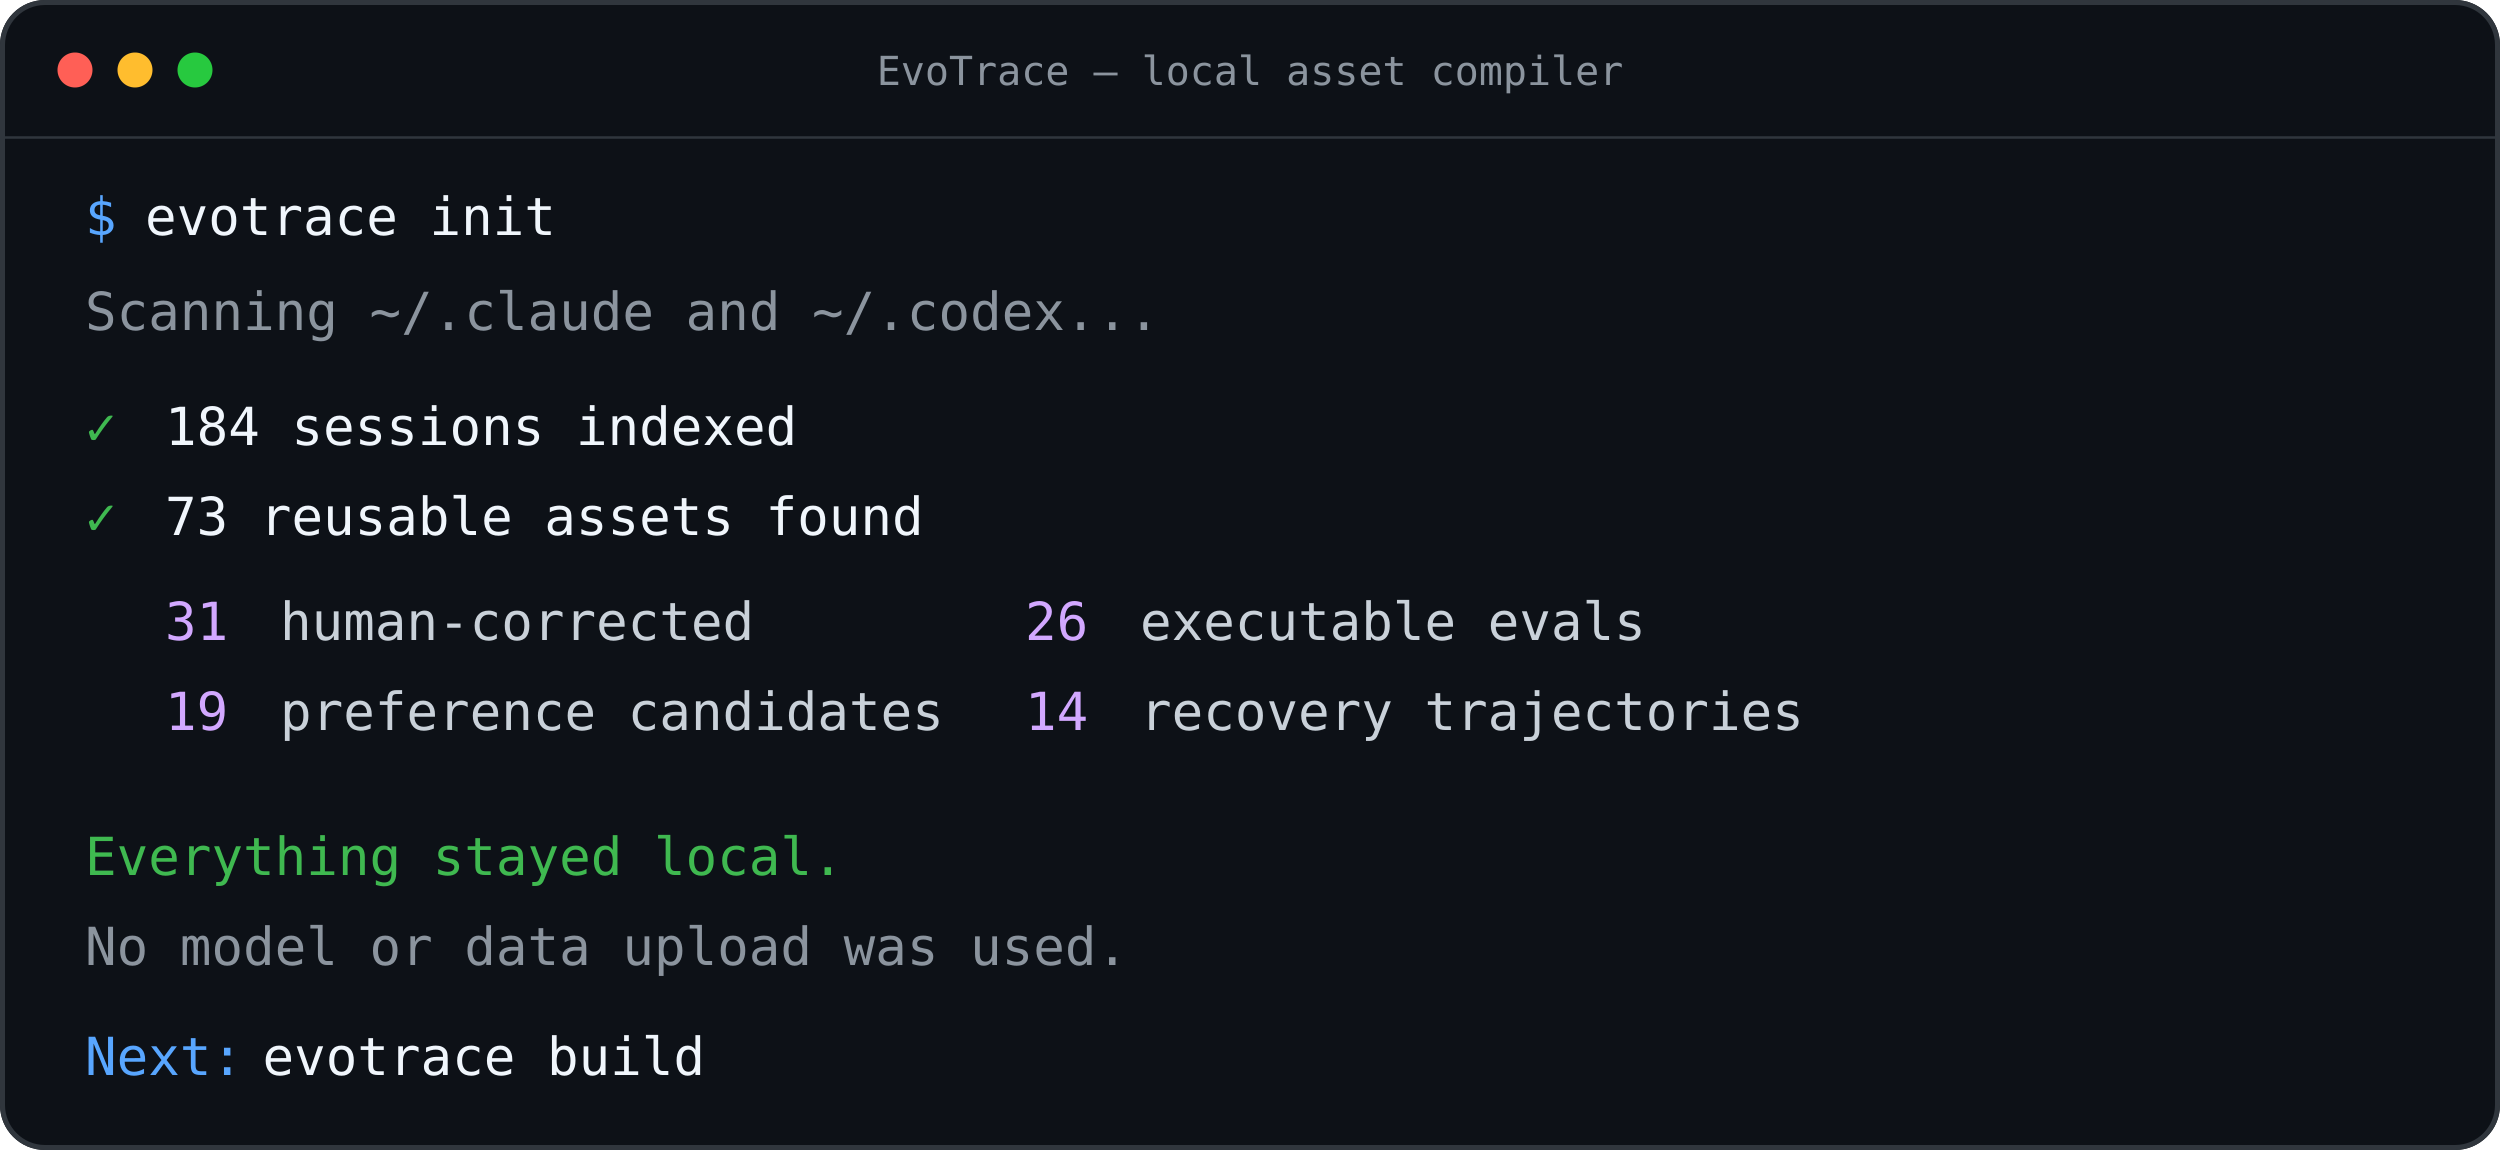
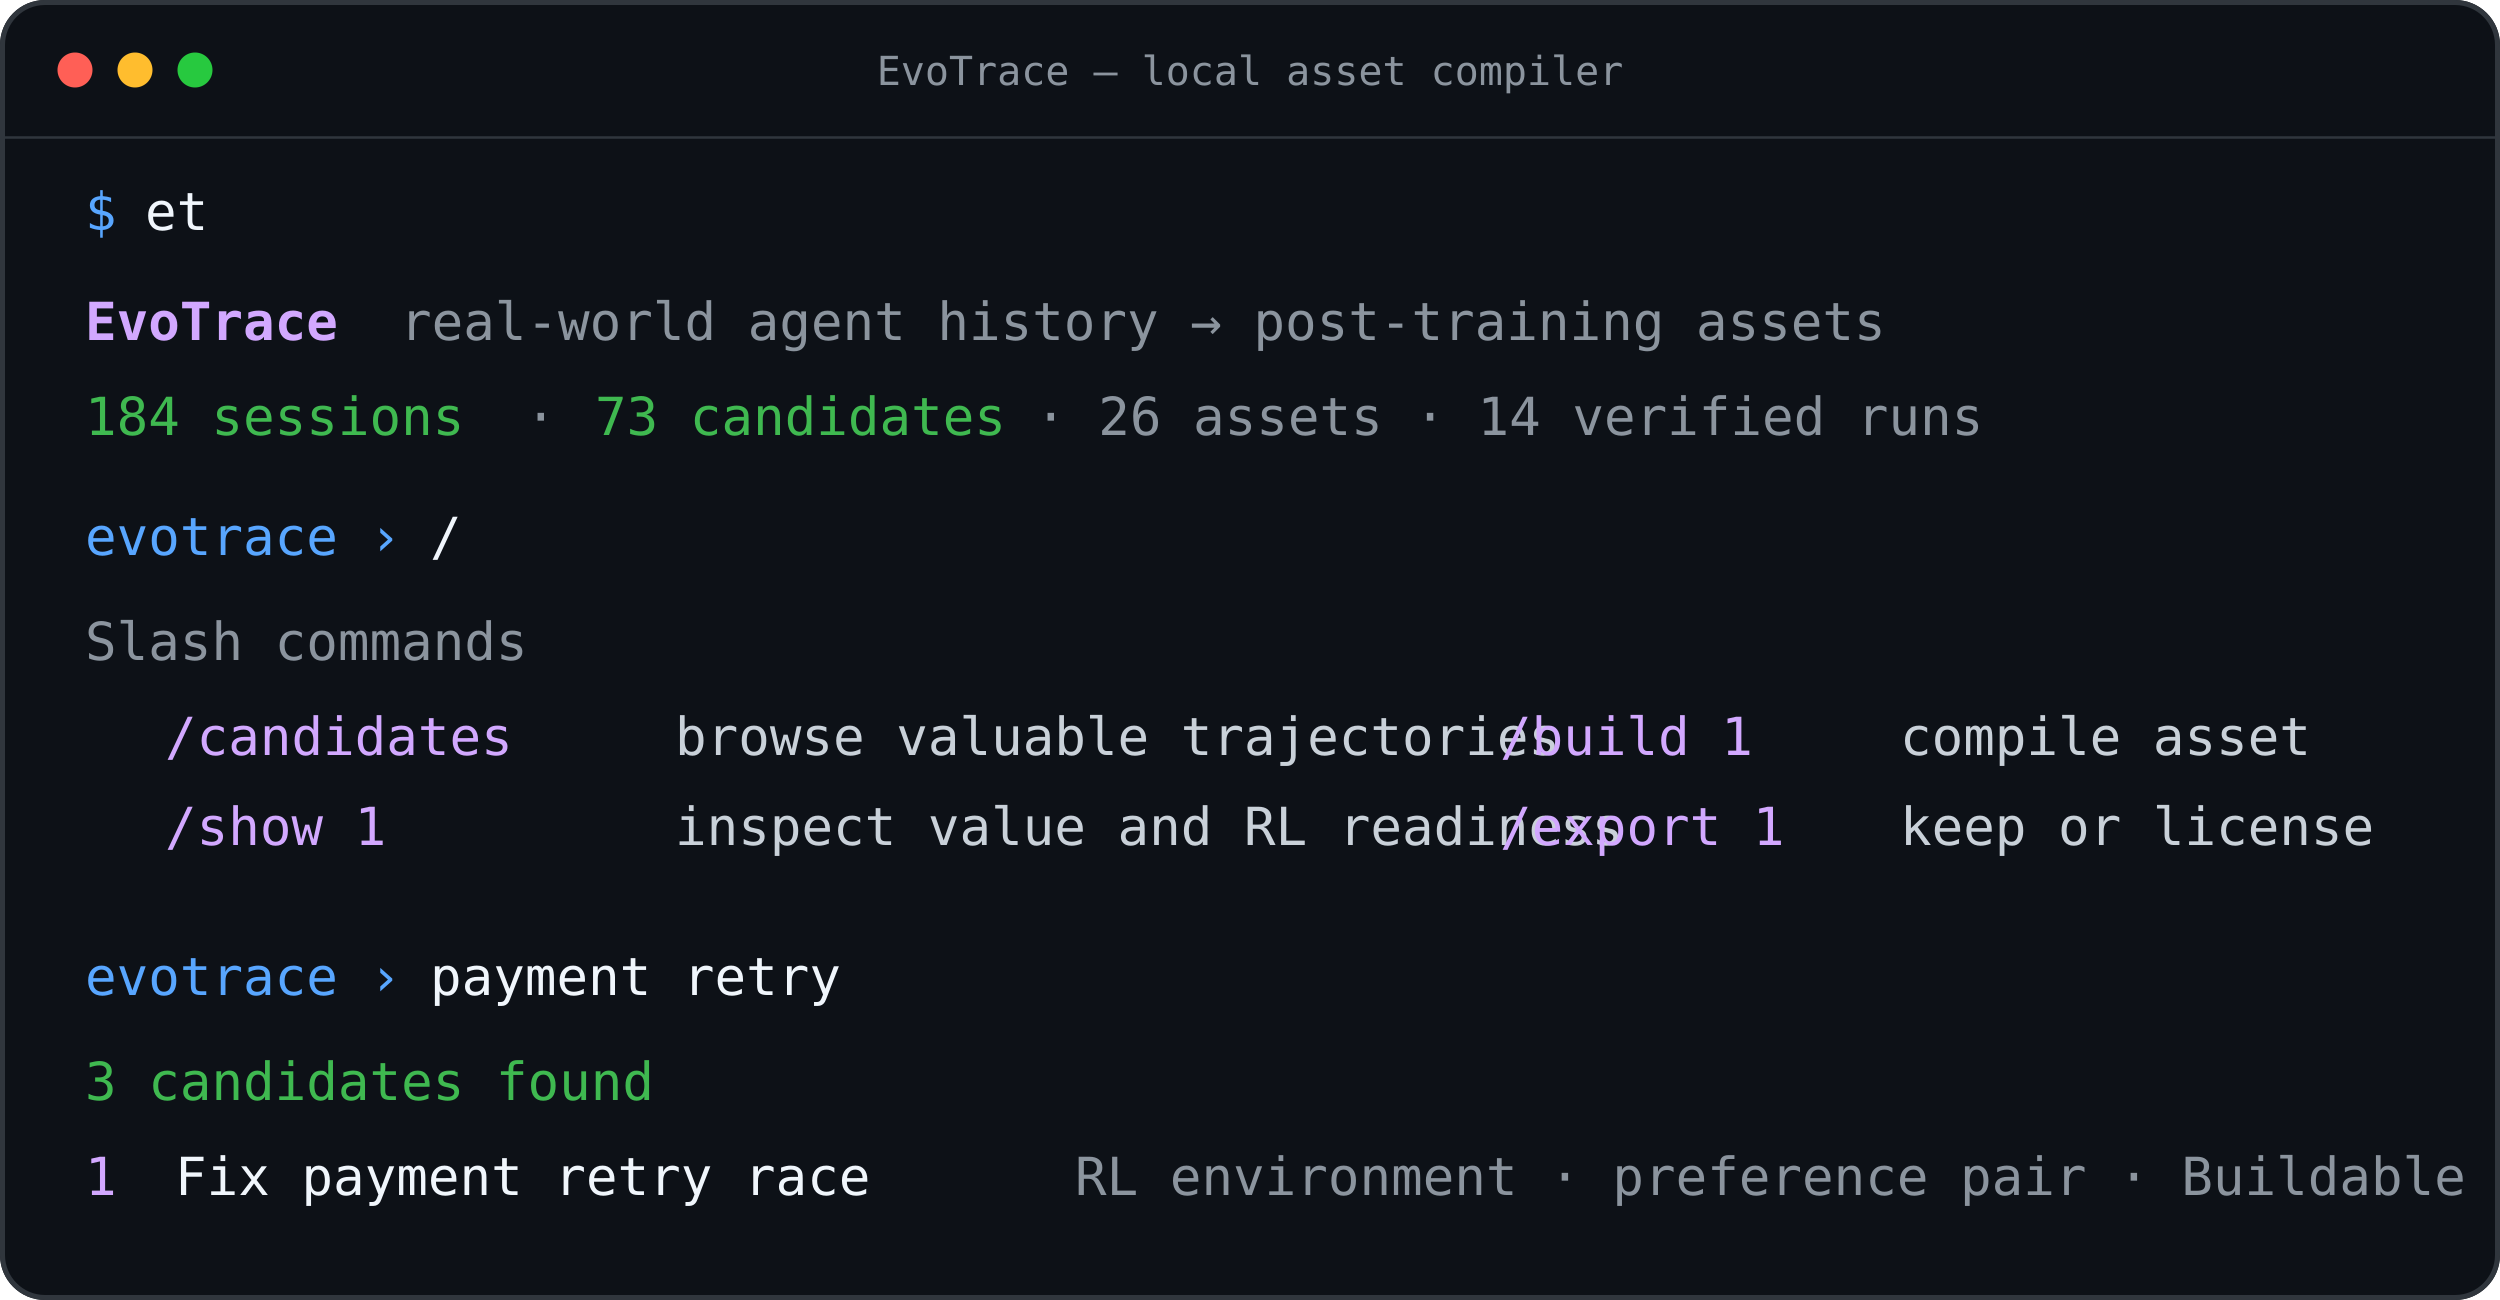
- <svg xmlns="http://www.w3.org/2000/svg" width="1000" height="460" viewBox="0 0 1000 460" role="img" aria-labelledby="title desc">
-   <rect width="1000" height="460" rx="18" fill="#0d1117" />
-   <rect x="1" y="1" width="998" height="458" rx="17" fill="none" stroke="#30363d" stroke-width="2" />
+ <svg xmlns="http://www.w3.org/2000/svg" width="1000" height="520" viewBox="0 0 1000 520" role="img" aria-labelledby="title desc">
+   <rect width="1000" height="520" rx="18" fill="#0d1117" />
+   <rect x="1" y="1" width="998" height="518" rx="17" fill="none" stroke="#30363d" stroke-width="2" />
  <circle cx="30" cy="28" r="7" fill="#ff5f56" />
  <circle cx="54" cy="28" r="7" fill="#ffbd2e" />
  <circle cx="78" cy="28" r="7" fill="#27c93f" />
  <text x="500" y="34" text-anchor="middle" fill="#8b949e" font-family="ui-monospace, SFMono-Regular, Menlo, Consolas, monospace" font-size="16">EvoTrace — local asset compiler</text>
  <line x1="0" y1="55" x2="1000" y2="55" stroke="#30363d" />
  <g font-family="ui-monospace, SFMono-Regular, Menlo, Consolas, monospace" font-size="21">
-     <text x="34" y="94" fill="#58a6ff">$</text>
-     <text x="58" y="94" fill="#f0f6fc">evotrace init</text>
-     <text x="34" y="132" fill="#8b949e">Scanning ~/.claude and ~/.codex...</text>
-     <text x="34" y="178" fill="#3fb950">✓</text>
-     <text x="66" y="178" fill="#f0f6fc">184 sessions indexed</text>
-     <text x="34" y="214" fill="#3fb950">✓</text>
-     <text x="66" y="214" fill="#f0f6fc">73 reusable assets found</text>
-     <text x="66" y="256" fill="#d2a8ff">31</text>
-     <text x="112" y="256" fill="#c9d1d9">human-corrected</text>
-     <text x="410" y="256" fill="#d2a8ff">26</text>
-     <text x="456" y="256" fill="#c9d1d9">executable evals</text>
-     <text x="66" y="292" fill="#d2a8ff">19</text>
-     <text x="112" y="292" fill="#c9d1d9">preference candidates</text>
-     <text x="410" y="292" fill="#d2a8ff">14</text>
-     <text x="456" y="292" fill="#c9d1d9">recovery trajectories</text>
-     <text x="34" y="350" fill="#3fb950">Everything stayed local.</text>
-     <text x="34" y="386" fill="#8b949e">No model or data upload was used.</text>
-     <text x="34" y="430" fill="#58a6ff">Next:</text>
-     <text x="105" y="430" fill="#f0f6fc">evotrace build</text>
+     <text x="34" y="92" fill="#58a6ff">$</text>
+     <text x="58" y="92" fill="#f0f6fc">et</text>
+     <text x="34" y="136" fill="#d2a8ff" font-weight="700">EvoTrace</text>
+     <text x="160" y="136" fill="#8b949e">real-world agent history → post-training assets</text>
+     <text x="34" y="174" fill="#3fb950">184 sessions</text>
+     <text x="210" y="174" fill="#8b949e">·</text>
+     <text x="238" y="174" fill="#3fb950">73 candidates</text>
+     <text x="414" y="174" fill="#8b949e">·  26 assets  ·  14 verified runs</text>
+     <text x="34" y="222" fill="#58a6ff">evotrace ›</text>
+     <text x="172" y="222" fill="#f0f6fc">/</text>
+     <text x="34" y="264" fill="#8b949e">Slash commands</text>
+     <text x="66" y="302" fill="#d2a8ff">/candidates</text>
+     <text x="270" y="302" fill="#c9d1d9">browse valuable trajectories</text>
+     <text x="66" y="338" fill="#d2a8ff">/show 1</text>
+     <text x="270" y="338" fill="#c9d1d9">inspect value and RL readiness</text>
+     <text x="600" y="302" fill="#d2a8ff">/build 1</text>
+     <text x="760" y="302" fill="#c9d1d9">compile asset</text>
+     <text x="600" y="338" fill="#d2a8ff">/export 1</text>
+     <text x="760" y="338" fill="#c9d1d9">keep or license</text>
+     <text x="34" y="398" fill="#58a6ff">evotrace ›</text>
+     <text x="172" y="398" fill="#f0f6fc">payment retry</text>
+     <text x="34" y="440" fill="#3fb950">3 candidates found</text>
+     <text x="34" y="478" fill="#d2a8ff">1</text>
+     <text x="70" y="478" fill="#f0f6fc">Fix payment retry race</text>
+     <text x="430" y="478" fill="#8b949e">RL environment · preference pair · Buildable</text>
  </g>
</svg>
